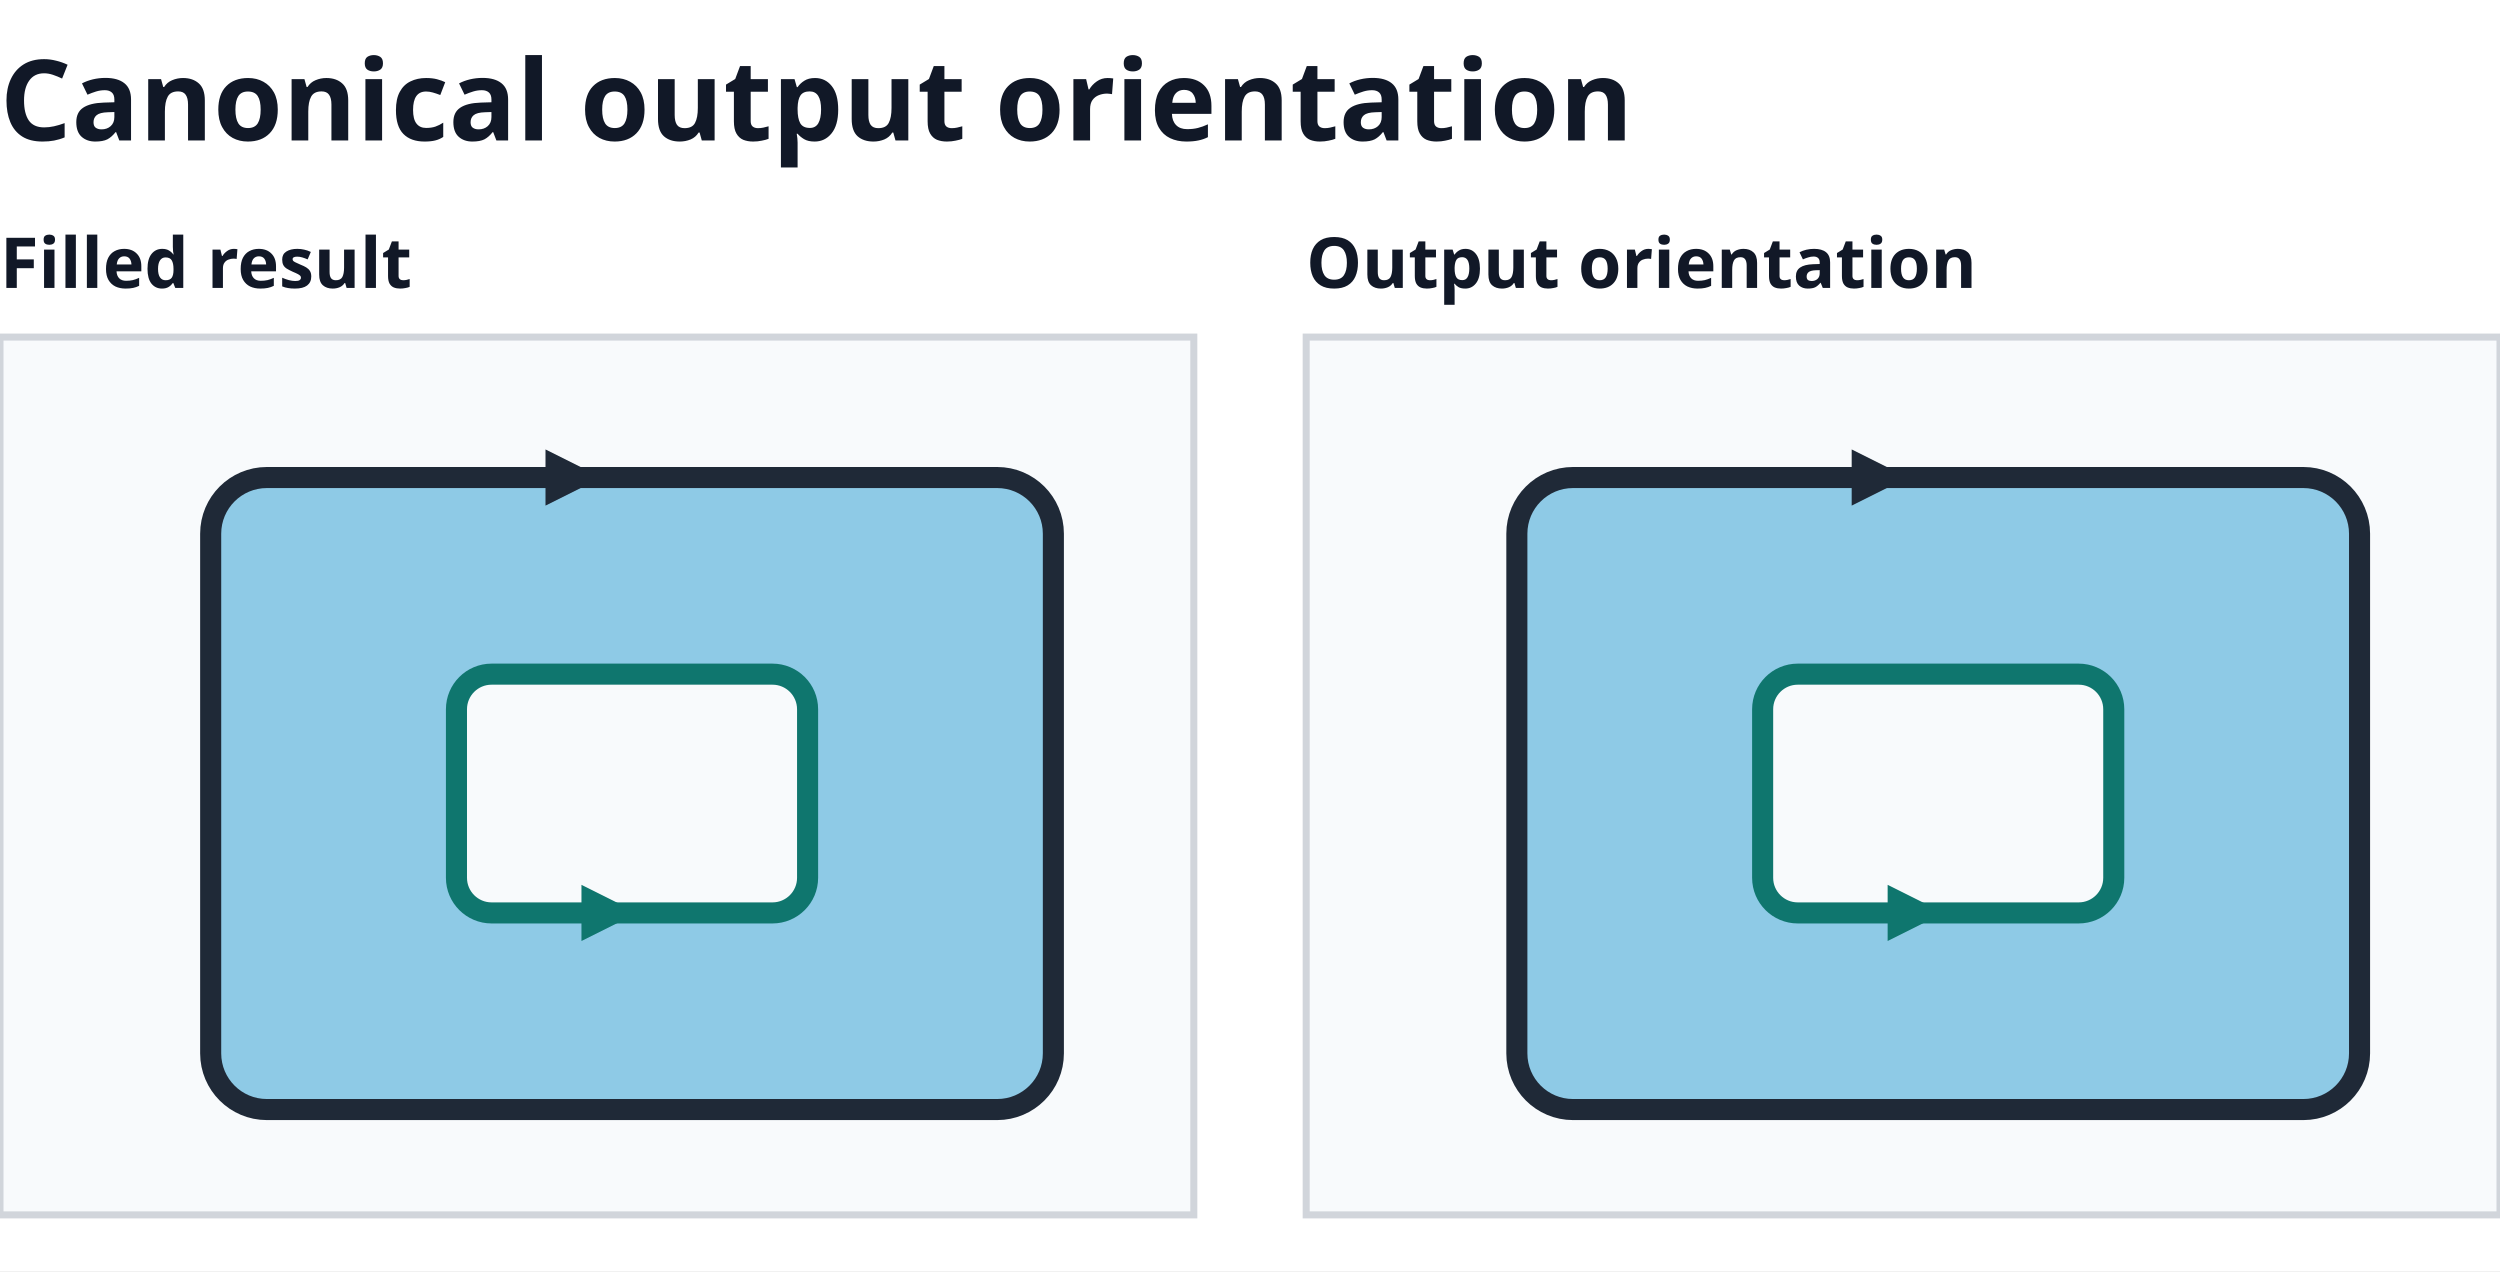
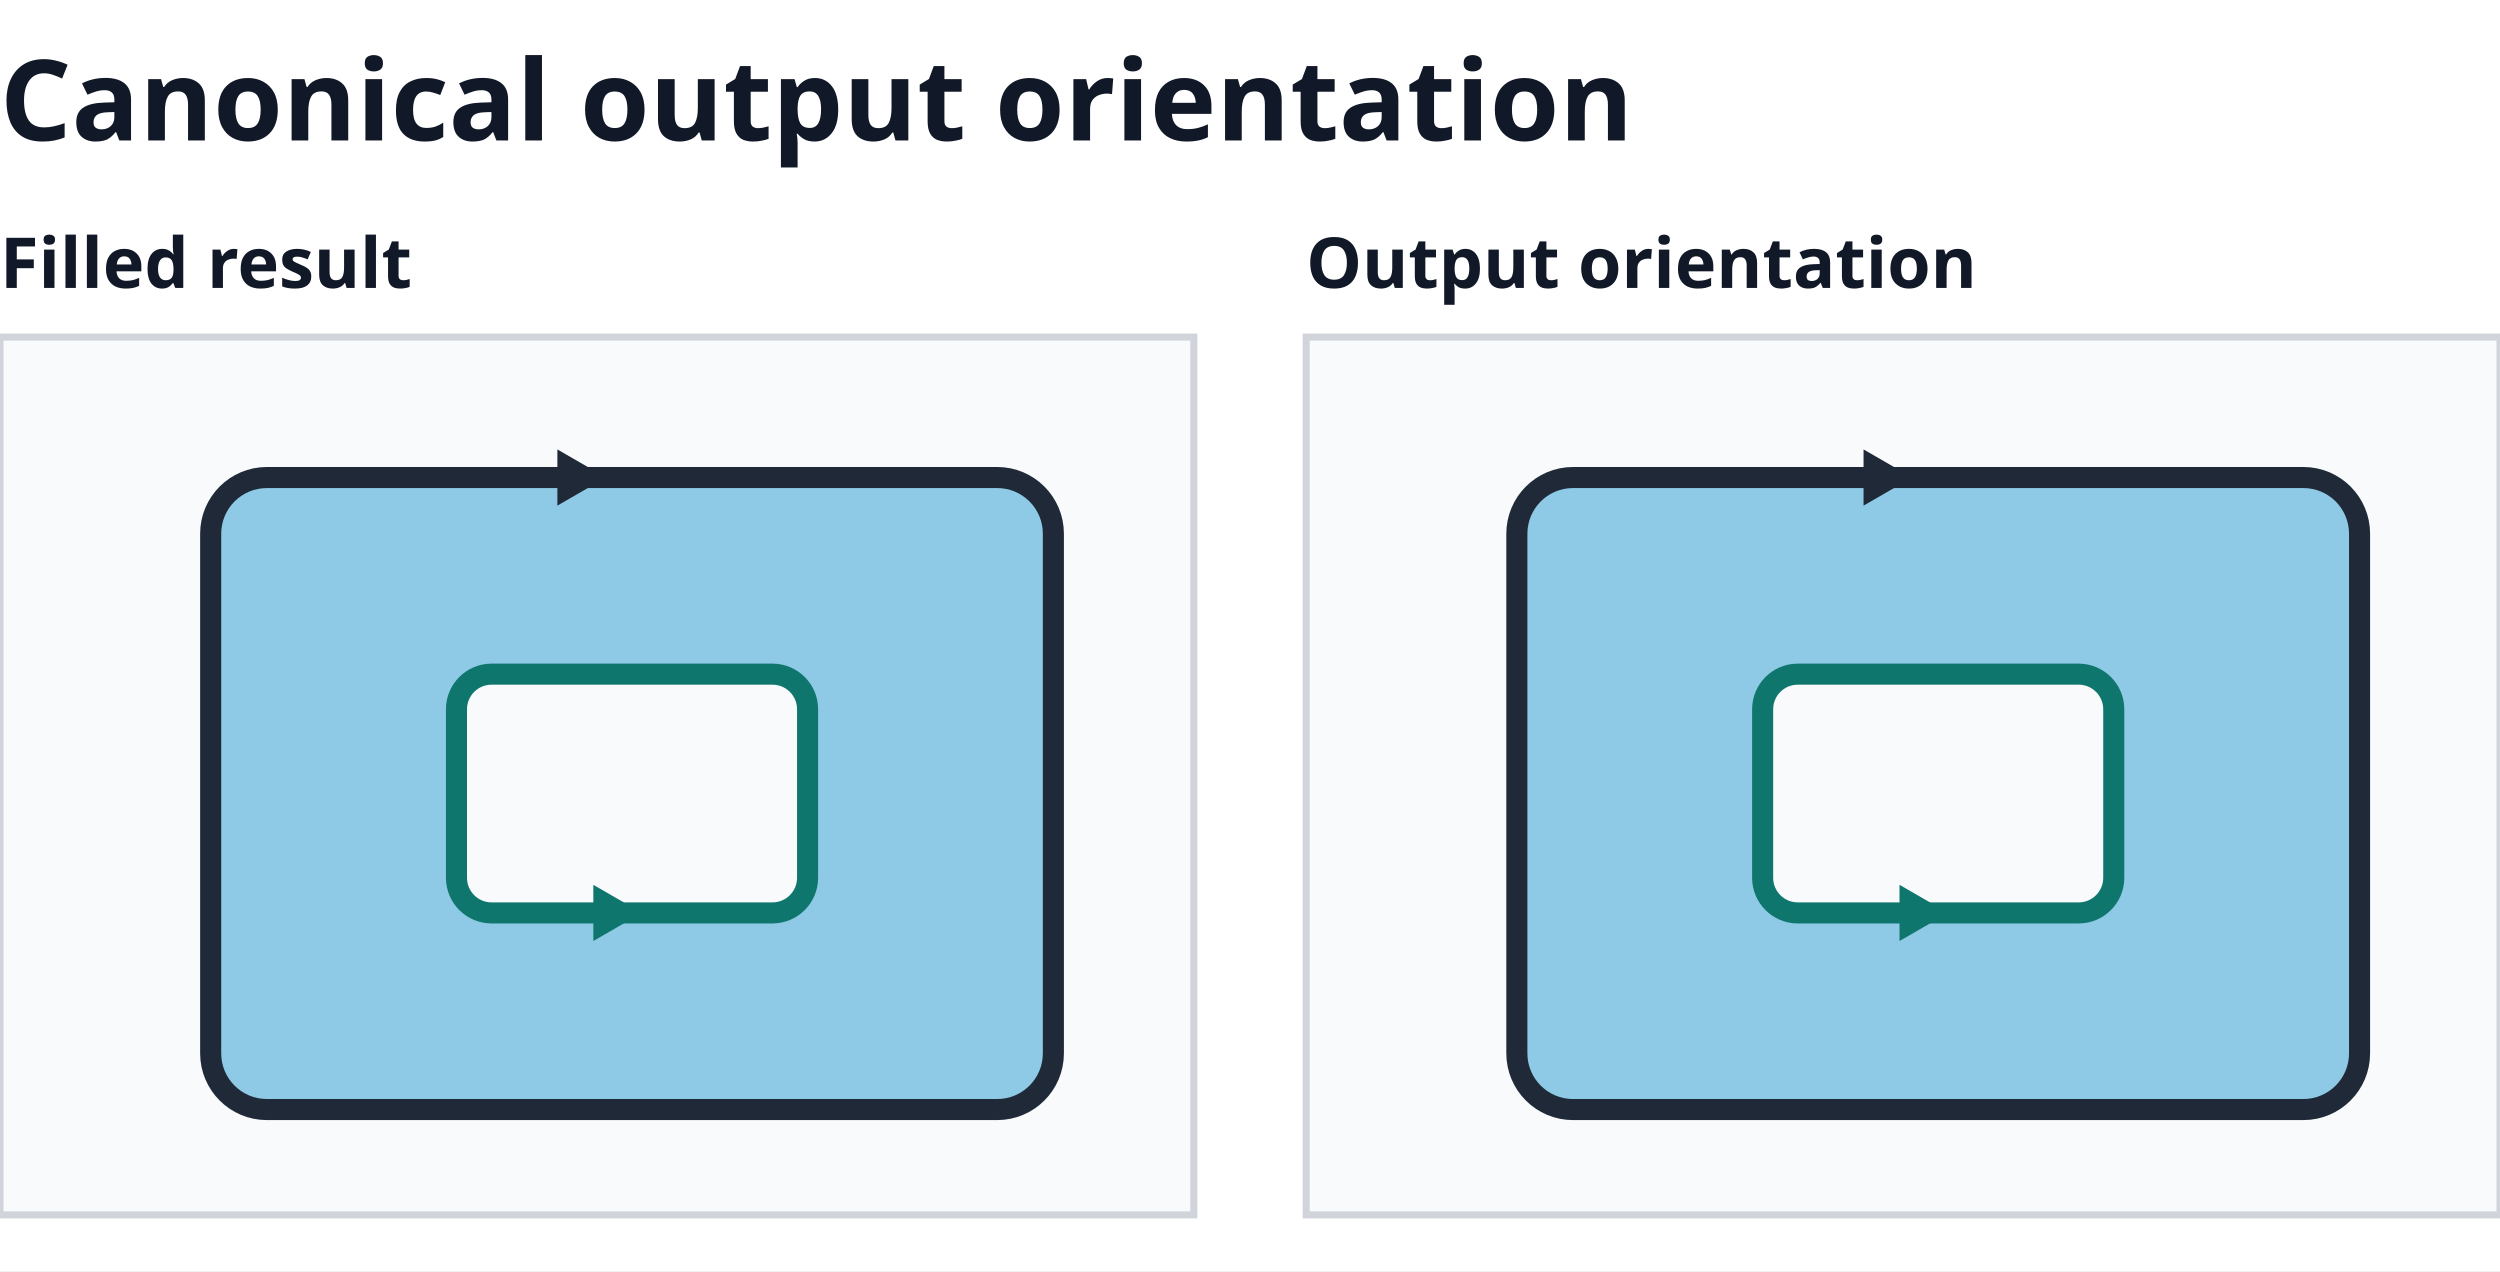
<svg xmlns="http://www.w3.org/2000/svg" viewBox="0 0 356 181">
  <rect x="0" y="0" width="356" height="181" style="fill: #ffffff; stroke: none" />
  <text x="0" y="20" font-size="16" style="fill: #111827; font-family: system-ui, sans-serif; font-weight: 700">Canonical output orientation</text>
  <rect x="0" y="48" width="170" height="125" style="fill: #f8fafc; stroke: #d1d5db; stroke-width: 1" />
  <text x="0" y="41" font-size="10" style="fill: #111827; font-family: system-ui, sans-serif; font-weight: 700">Filled result</text>
  <path d="M 38 68 H 142 A 8 8 0 0 1 150 76 V 150 A 8 8 0 0 1 142 158 H 38 A 8 8 0 0 1 30 150 V 76 A 8 8 0 0 1 38 68 Z M 70 96 A 5 5 0 0 0 65 101 V 125 A 5 5 0 0 0 70 130 H 110 A 5 5 0 0 0 115 125 V 101 A 5 5 0 0 0 110 96 Z" style="fill: #8ecae6; fill-rule: nonzero; stroke: none" />
  <path d="M 38 68 H 142 A 8 8 0 0 1 150 76 V 150 A 8 8 0 0 1 142 158 H 38 A 8 8 0 0 1 30 150 V 76 A 8 8 0 0 1 38 68 Z" style="fill: none; stroke: #1f2937; stroke-width: 3.0; stroke-linejoin: round" />
  <path d="M 75.68 68 H 87.68" style="fill: none; stroke: #1f2937; stroke-width: 2; stroke-linecap: round" />
-   <path d="M 85.68 68 L 77.68 72 V 64 Z" style="fill: #1f2937; stroke: none" />
+   <path d="M 86.299 68 L 79.371 72 V 64 Z" style="fill: #1f2937; stroke: none" />
  <path d="M 70 96 A 5 5 0 0 0 65 101 V 125 A 5 5 0 0 0 70 130 H 110 A 5 5 0 0 0 115 125 V 101 A 5 5 0 0 0 110 96 Z" style="fill: none; stroke: #0f766e; stroke-width: 3.0; stroke-linejoin: round" />
  <path d="M 80.8 130 H 92.8" style="fill: none; stroke: #0f766e; stroke-width: 2; stroke-linecap: round" />
-   <path d="M 90.8 130 L 82.8 134 V 126 Z" style="fill: #0f766e; stroke: none" />
+   <path d="M 91.419 130 L 84.491 134 V 126 Z" style="fill: #0f766e; stroke: none" />
  <rect x="186" y="48" width="170" height="125" style="fill: #f8fafc; stroke: #d1d5db; stroke-width: 1" />
  <text x="186" y="41" font-size="10" style="fill: #111827; font-family: system-ui, sans-serif; font-weight: 700">Output orientation</text>
  <path d="M 224 68 H 328 A 8 8 0 0 1 336 76 V 150 A 8 8 0 0 1 328 158 H 224 A 8 8 0 0 1 216 150 V 76 A 8 8 0 0 1 224 68 Z M 256 96 A 5 5 0 0 0 251 101 V 125 A 5 5 0 0 0 256 130 H 296 A 5 5 0 0 0 301 125 V 101 A 5 5 0 0 0 296 96 Z" style="fill: #8ecae6; fill-rule: nonzero; stroke: none" />
  <path d="M 224 68 H 328 A 8 8 0 0 1 336 76 V 150 A 8 8 0 0 1 328 158 H 224 A 8 8 0 0 1 216 150 V 76 A 8 8 0 0 1 224 68 Z" style="fill: none; stroke: #1f2937; stroke-width: 3.0; stroke-linejoin: round" />
  <path d="M 261.68 68 H 273.68" style="fill: none; stroke: #1f2937; stroke-width: 2; stroke-linecap: round" />
-   <path d="M 271.68 68 L 263.68 72 V 64 Z" style="fill: #1f2937; stroke: none" />
+   <path d="M 272.299 68 L 265.371 72 V 64 Z" style="fill: #1f2937; stroke: none" />
  <path d="M 256 96 A 5 5 0 0 0 251 101 V 125 A 5 5 0 0 0 256 130 H 296 A 5 5 0 0 0 301 125 V 101 A 5 5 0 0 0 296 96 Z" style="fill: none; stroke: #0f766e; stroke-width: 3.0; stroke-linejoin: round" />
  <path d="M 266.8 130 H 278.8" style="fill: none; stroke: #0f766e; stroke-width: 2; stroke-linecap: round" />
-   <path d="M 276.8 130 L 268.8 134 V 126 Z" style="fill: #0f766e; stroke: none" />
+   <path d="M 277.419 130 L 270.491 134 V 126 Z" style="fill: #0f766e; stroke: none" />
</svg>
